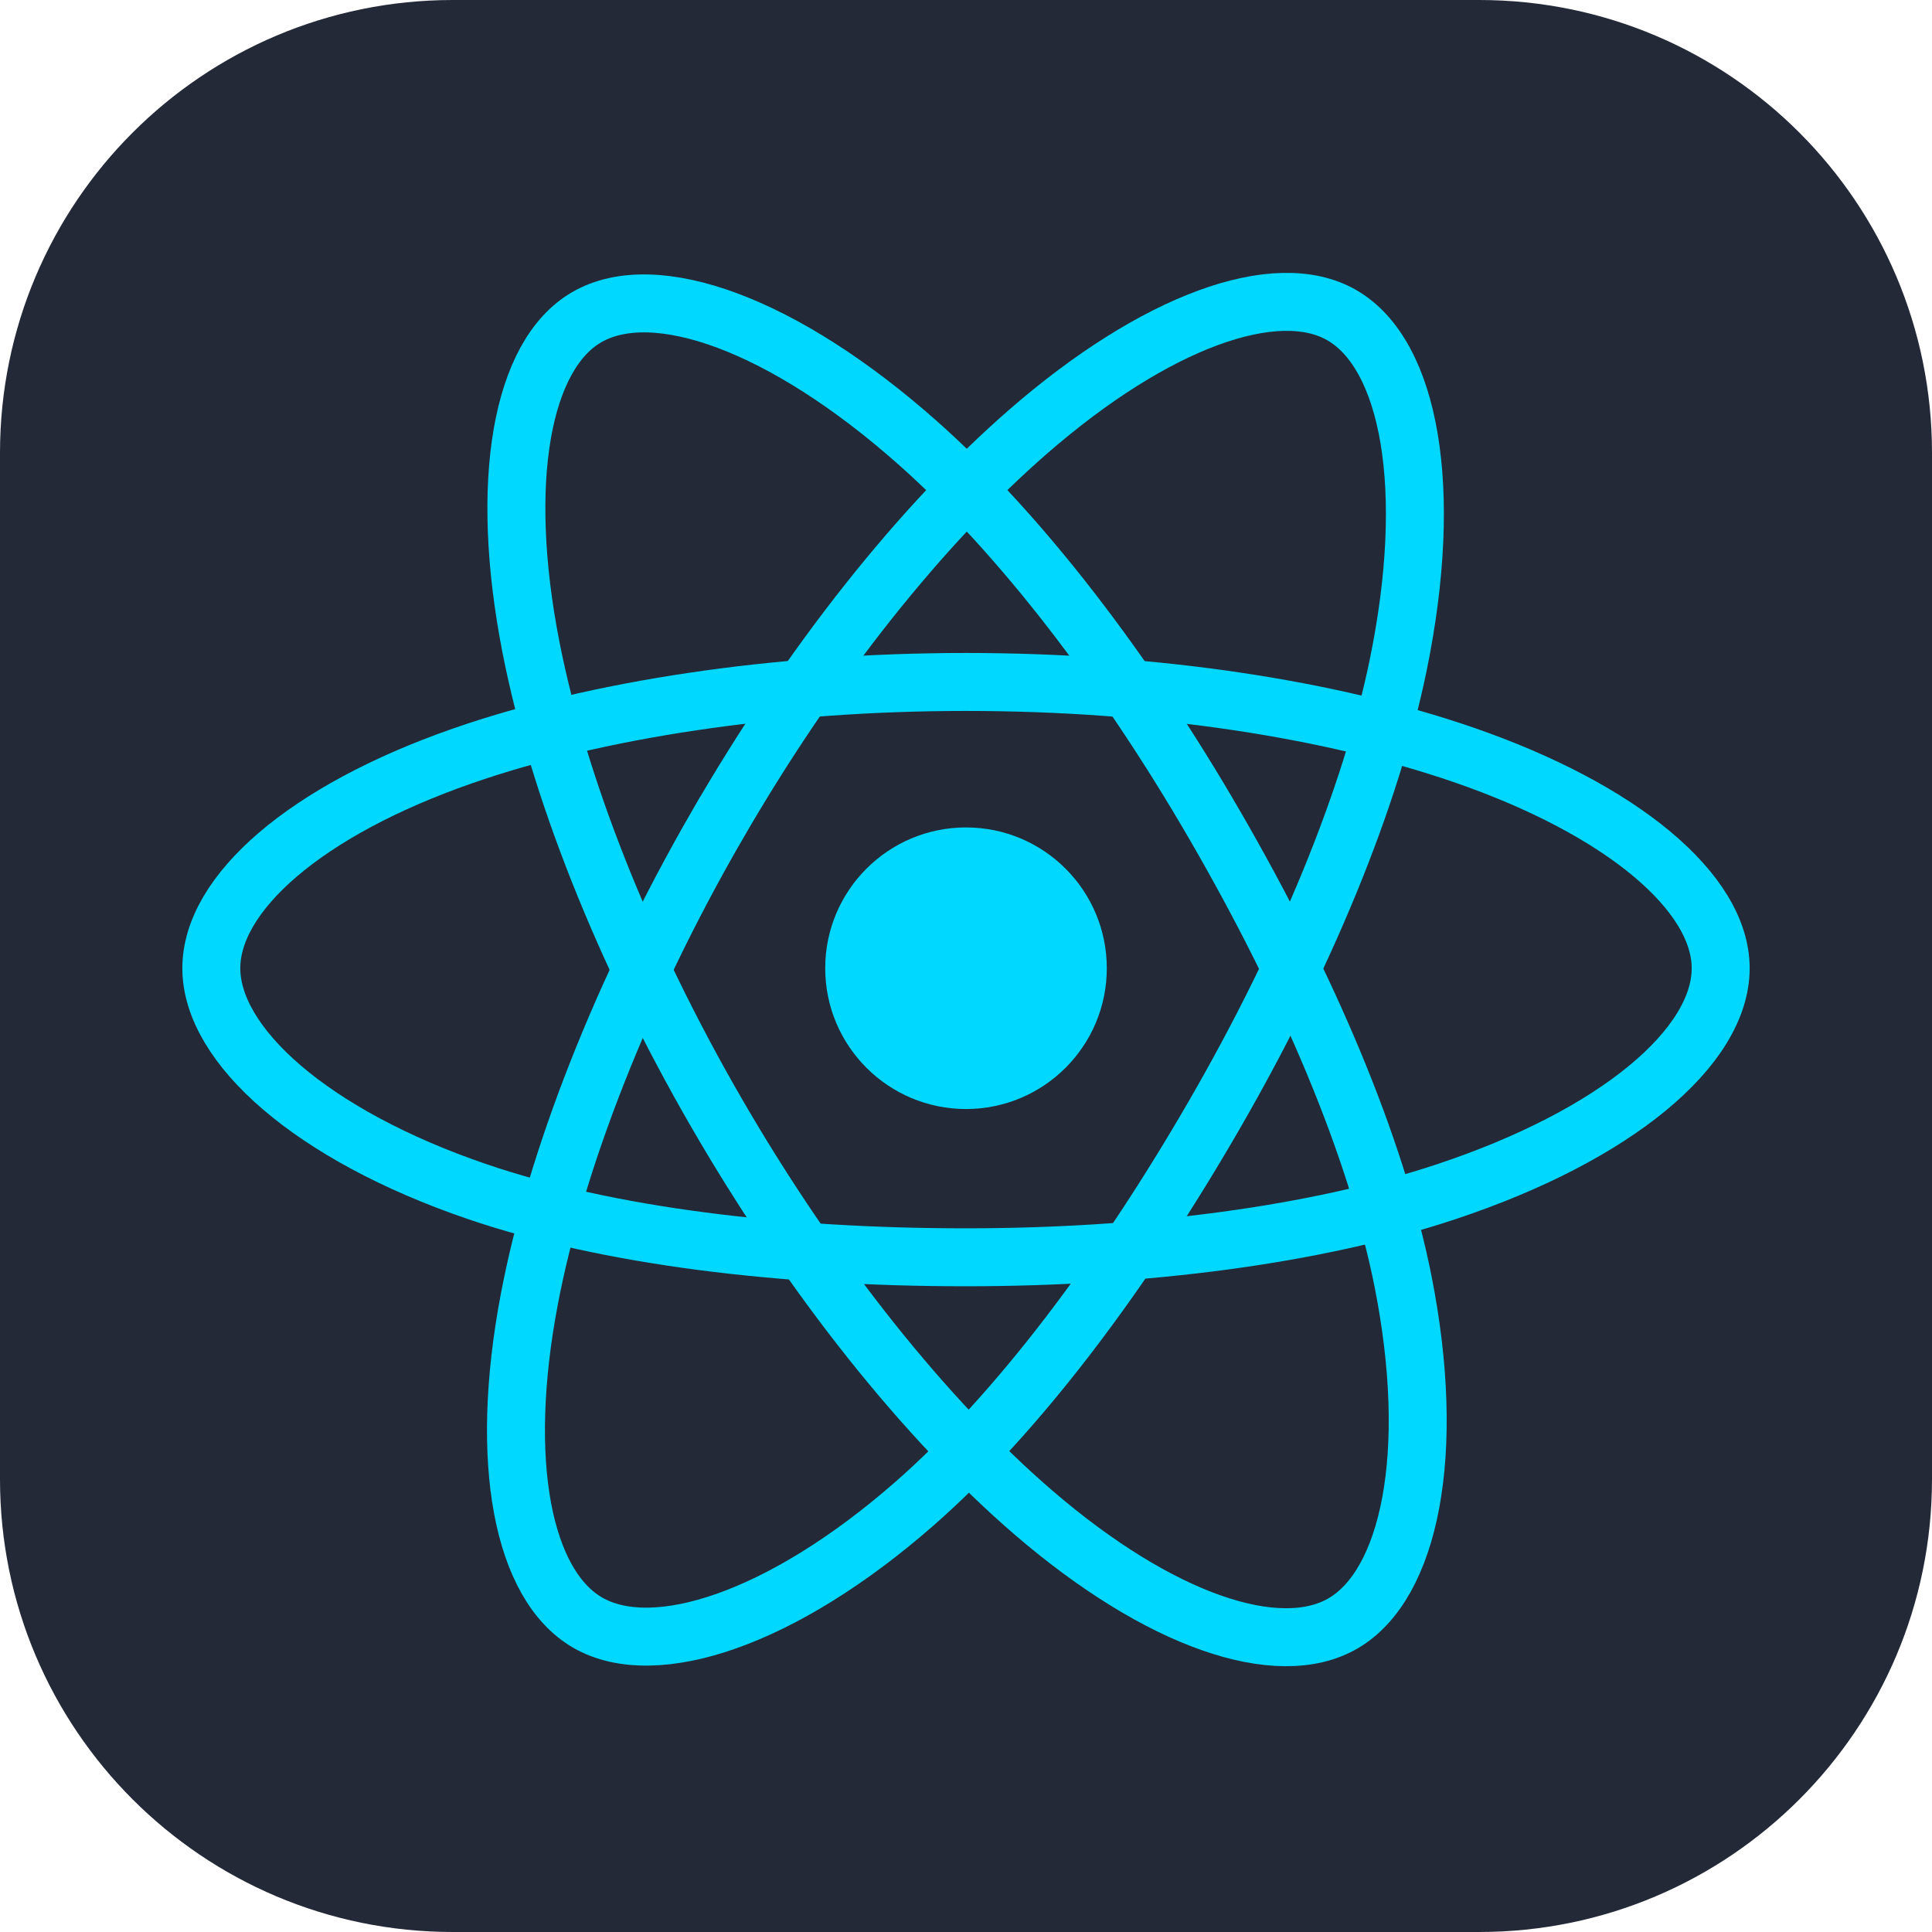
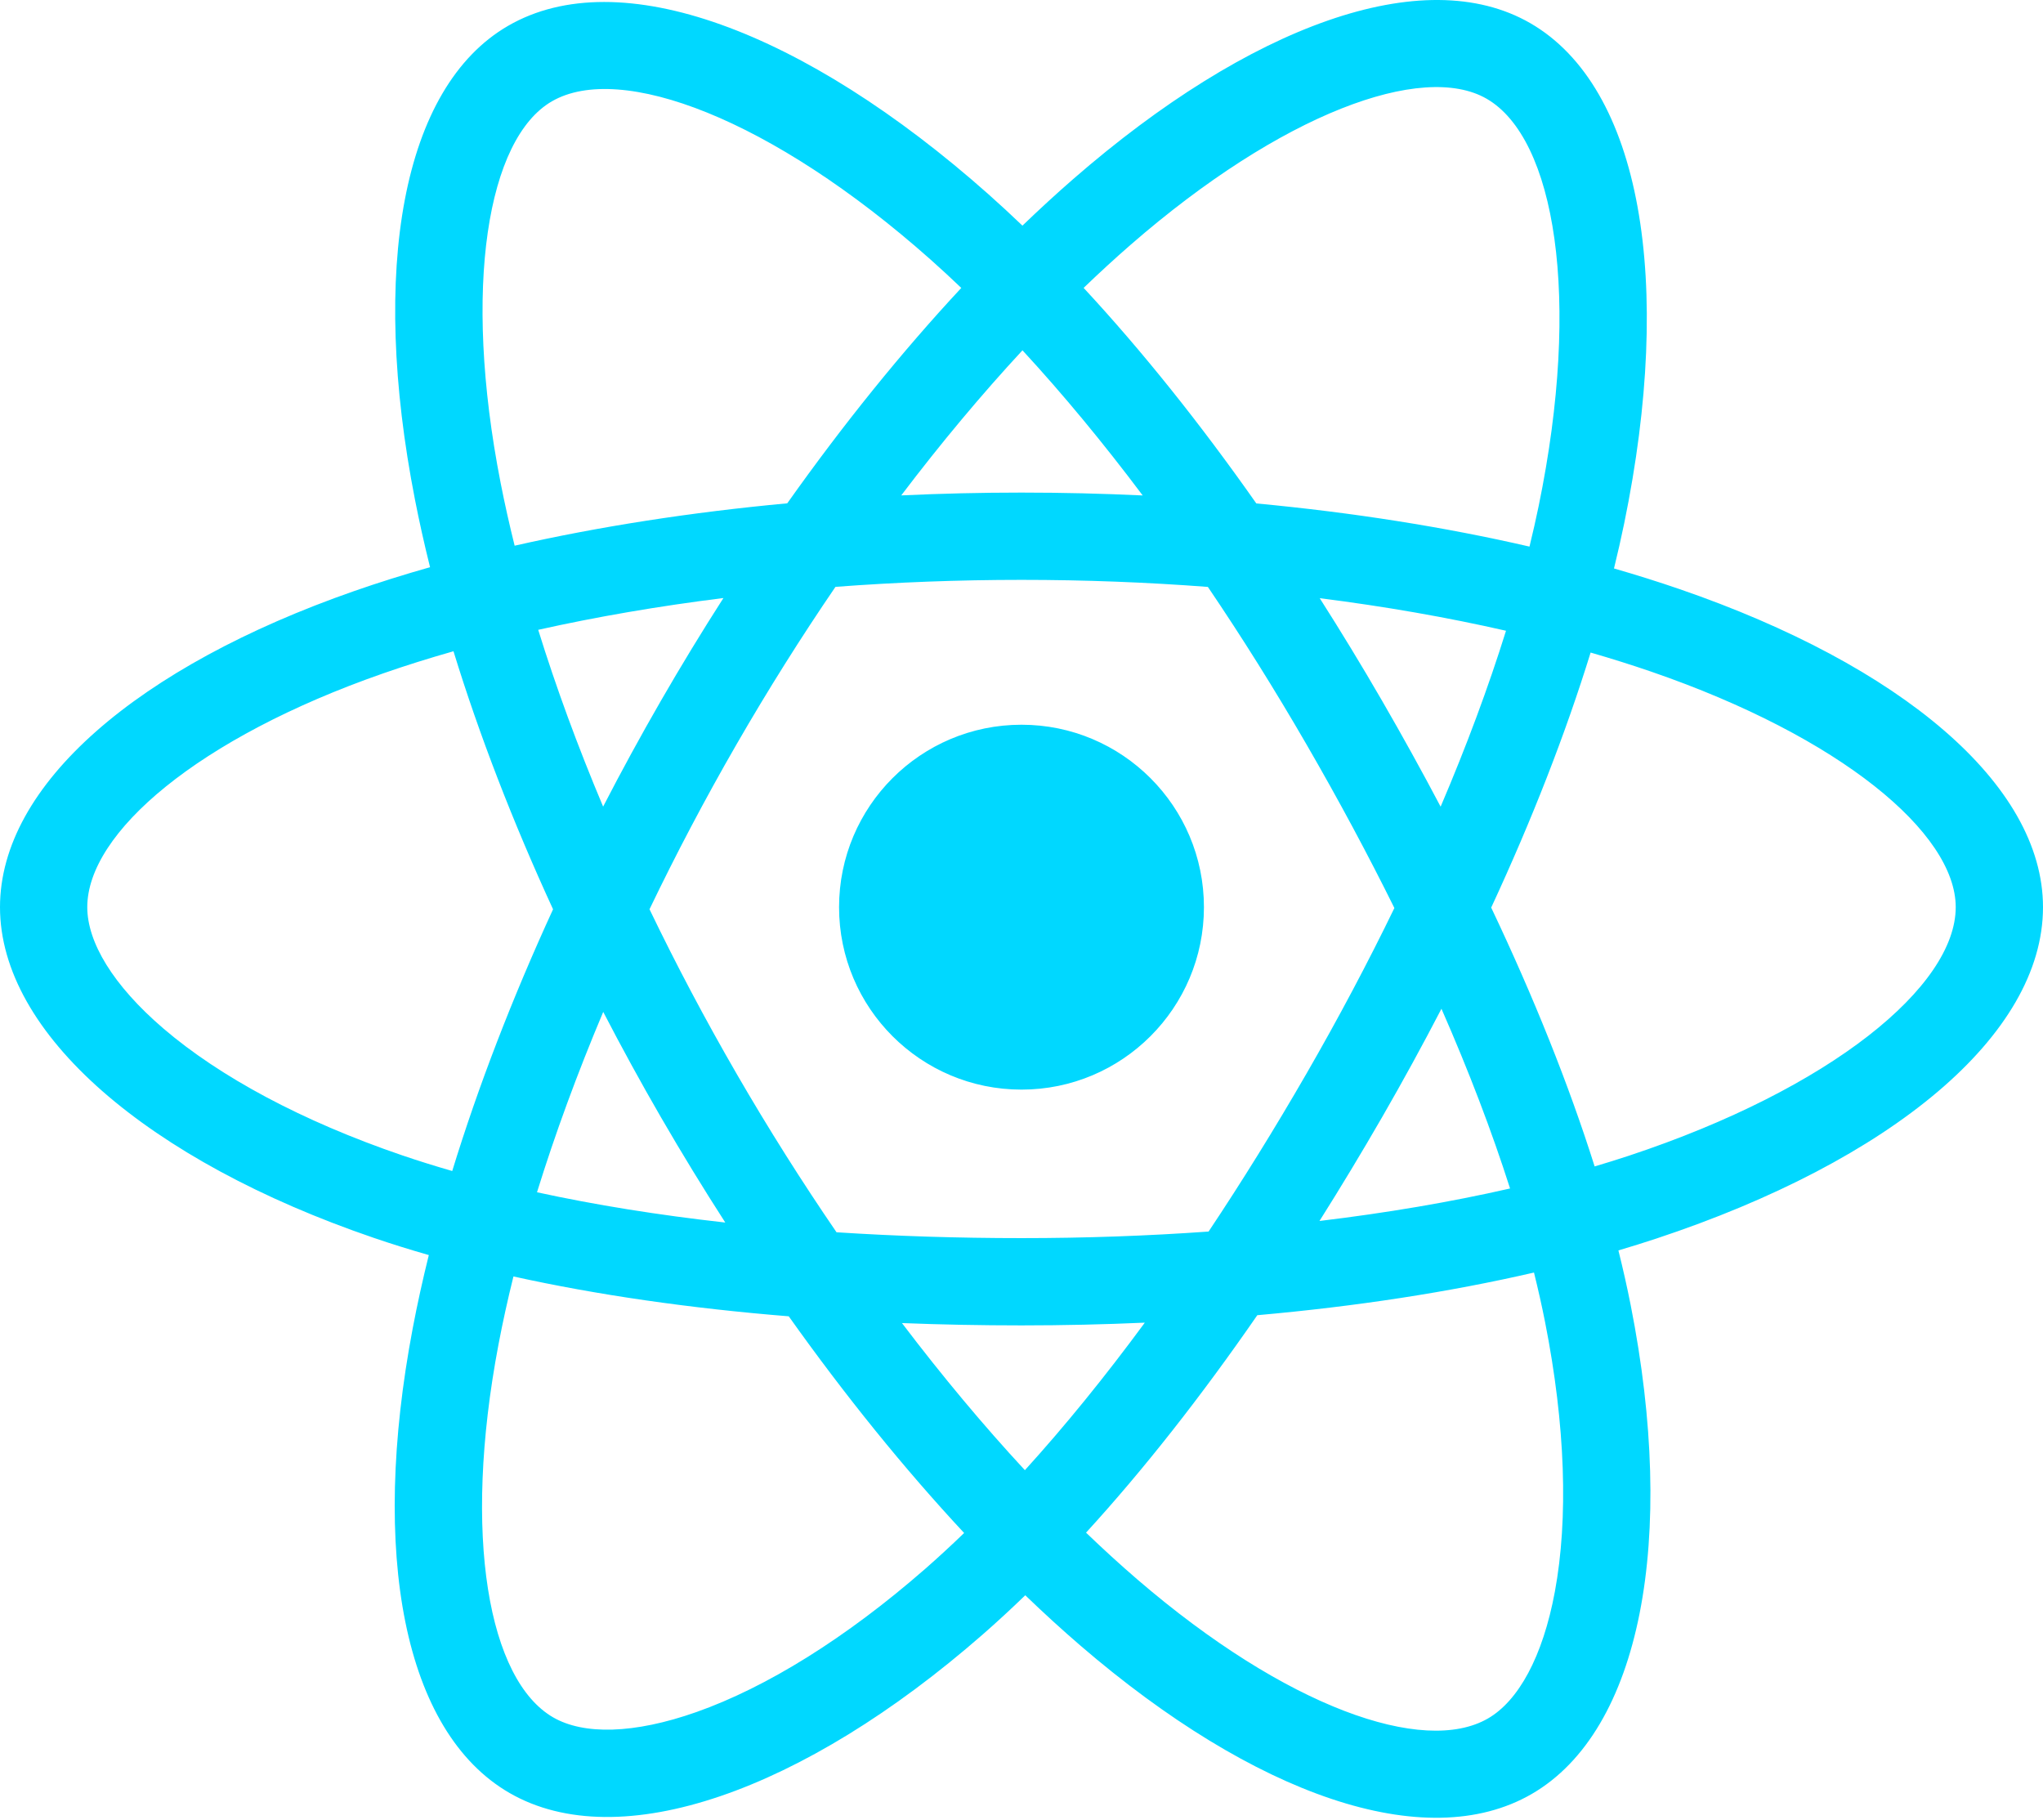
- <svg xmlns="http://www.w3.org/2000/svg" width="100" height="100" viewBox="0 0 100 100" fill="none">
-   <path d="M76.562 0H23.438C10.493 0 0 10.493 0 23.438V76.562C0 89.507 10.493 100 23.438 100H76.562C89.507 100 100 89.507 100 76.562V23.438C100 10.493 89.507 0 76.562 0Z" fill="#242938" />
-   <path d="M50 57.403C54.025 57.403 57.288 54.14 57.288 50.115C57.288 46.09 54.025 42.828 50 42.828C45.976 42.828 42.713 46.09 42.713 50.115C42.713 54.14 45.976 57.403 50 57.403Z" fill="#00D8FF" />
-   <path d="M50.001 35.298C59.785 35.298 68.875 36.702 75.728 39.062C83.986 41.904 89.062 46.213 89.062 50.115C89.062 54.181 83.682 58.759 74.814 61.697C68.111 63.918 59.289 65.077 50.001 65.077C40.478 65.077 31.46 63.989 24.681 61.672C16.104 58.74 10.938 54.104 10.938 50.115C10.938 46.245 15.785 41.969 23.927 39.131C30.805 36.732 40.119 35.298 49.999 35.298H50.001Z" stroke="#00D8FF" stroke-width="3" />
-   <path d="M37.102 42.749C41.99 34.273 47.747 27.101 53.215 22.343C59.802 16.61 66.072 14.364 69.451 16.313C72.974 18.345 74.251 25.293 72.367 34.442C70.943 41.359 67.539 49.58 62.899 57.626C58.141 65.875 52.694 73.143 47.301 77.857C40.476 83.823 33.878 85.982 30.423 83.99C27.07 82.057 25.788 75.721 27.397 67.25C28.756 60.093 32.166 51.308 37.1 42.749H37.102Z" stroke="#00D8FF" stroke-width="3" />
-   <path d="M37.114 57.648C32.212 49.181 28.875 40.61 27.482 33.497C25.805 24.926 26.99 18.373 30.367 16.419C33.886 14.381 40.544 16.744 47.529 22.947C52.81 27.636 58.233 34.689 62.887 42.728C67.658 50.969 71.234 59.319 72.625 66.345C74.385 75.237 72.96 82.032 69.508 84.03C66.159 85.969 60.03 83.916 53.494 78.292C47.972 73.54 42.065 66.198 37.114 57.648Z" stroke="#00D8FF" stroke-width="3" />
+ <svg xmlns="http://www.w3.org/2000/svg" width="256px" height="228px" viewBox="0 0 256 228" version="1.1" preserveAspectRatio="xMidYMid">
+   <g>
+     <path d="M210.483,73.824 C207.828,72.91 205.076,72.045 202.242,71.227 C202.708,69.326 203.136,67.45 203.516,65.606 C209.754,35.325 205.675,10.93 191.747,2.898 C178.392,-4.803 156.551,3.227 134.493,22.424 C132.372,24.27 130.245,26.224 128.118,28.272 C126.702,26.917 125.287,25.608 123.877,24.355 C100.759,3.829 77.587,-4.822 63.673,3.233 C50.33,10.957 46.379,33.89 51.995,62.588 C52.537,65.36 53.171,68.191 53.887,71.069 C50.608,72 47.442,72.992 44.413,74.048 C17.309,83.497 0,98.307 0,113.668 C0,129.533 18.582,145.446 46.812,155.095 C49.039,155.857 51.351,156.577 53.733,157.26 C52.96,160.373 52.288,163.423 51.723,166.398 C46.369,194.598 50.55,216.989 63.857,224.664 C77.601,232.59 100.669,224.443 123.13,204.809 C124.906,203.257 126.687,201.611 128.472,199.886 C130.786,202.114 133.095,204.222 135.393,206.2 C157.15,224.922 178.638,232.482 191.932,224.786 C205.663,216.837 210.126,192.783 204.332,163.518 C203.89,161.283 203.375,159 202.797,156.676 C204.417,156.197 206.007,155.702 207.557,155.188 C236.905,145.465 256,129.745 256,113.668 C256,98.251 238.132,83.342 210.483,73.824 L210.483,73.824 Z M204.118,144.808 C202.718,145.271 201.282,145.719 199.818,146.153 C196.578,135.896 192.206,124.99 186.855,113.721 C191.961,102.721 196.165,91.954 199.314,81.764 C201.933,82.522 204.474,83.321 206.924,84.164 C230.613,92.32 245.064,104.377 245.064,113.668 C245.064,123.564 229.458,136.411 204.118,144.808 L204.118,144.808 Z M193.604,165.642 C196.166,178.583 196.531,190.283 194.835,199.429 C193.31,207.648 190.244,213.127 186.452,215.322 C178.385,219.991 161.132,213.921 142.525,197.91 C140.392,196.074 138.244,194.115 136.088,192.04 C143.302,184.151 150.511,174.98 157.547,164.794 C169.923,163.696 181.615,161.9 192.218,159.449 C192.74,161.556 193.204,163.622 193.604,165.642 L193.604,165.642 Z M87.276,214.515 C79.394,217.298 73.116,217.378 69.321,215.19 C61.246,210.533 57.889,192.554 62.468,168.438 C62.993,165.676 63.617,162.839 64.337,159.939 C74.823,162.258 86.43,163.927 98.835,164.933 C105.919,174.9 113.336,184.061 120.811,192.083 C119.178,193.659 117.551,195.16 115.934,196.575 C106.001,205.257 96.048,211.417 87.276,214.515 L87.276,214.515 Z M50.349,144.747 C37.866,140.48 27.557,134.935 20.491,128.884 C14.141,123.447 10.936,118.048 10.936,113.668 C10.936,104.346 24.833,92.456 48.012,84.375 C50.825,83.394 53.769,82.47 56.824,81.602 C60.028,92.022 64.23,102.917 69.301,113.934 C64.164,125.115 59.902,136.183 56.667,146.726 C54.489,146.099 52.379,145.44 50.349,144.747 L50.349,144.747 Z M62.727,60.488 C57.916,35.9 61.111,17.353 69.152,12.698 C77.716,7.74 96.654,14.809 116.615,32.533 C117.891,33.666 119.172,34.851 120.456,36.078 C113.018,44.065 105.669,53.157 98.648,63.066 C86.608,64.182 75.083,65.974 64.487,68.375 C63.821,65.695 63.231,63.062 62.727,60.488 L62.727,60.488 Z M173.154,87.755 C170.621,83.38 168.02,79.108 165.369,74.952 C173.537,75.985 181.363,77.356 188.712,79.033 C186.506,86.104 183.756,93.497 180.519,101.077 C178.196,96.668 175.74,92.223 173.154,87.755 L173.154,87.755 Z M128.122,43.894 C133.166,49.359 138.218,55.46 143.187,62.08 C138.18,61.844 133.111,61.721 128,61.721 C122.937,61.721 117.906,61.841 112.93,62.074 C117.904,55.515 122.999,49.422 128.122,43.894 L128.122,43.894 Z M82.802,87.831 C80.272,92.218 77.861,96.639 75.575,101.069 C72.391,93.516 69.666,86.089 67.441,78.917 C74.745,77.283 82.534,75.946 90.65,74.933 C87.961,79.127 85.339,83.43 82.802,87.83 L82.802,87.831 L82.802,87.831 Z M90.883,153.183 C82.498,152.247 74.592,150.98 67.29,149.39 C69.551,142.091 72.335,134.505 75.588,126.79 C77.879,131.216 80.299,135.638 82.845,140.036 L82.846,140.036 C85.439,144.515 88.126,148.904 90.883,153.183 L90.883,153.183 Z M128.425,184.213 C123.241,178.621 118.071,172.434 113.022,165.78 C117.924,165.972 122.921,166.071 128,166.071 C133.218,166.071 138.376,165.953 143.453,165.727 C138.468,172.501 133.435,178.697 128.425,184.213 L128.425,184.213 Z M180.623,126.396 C184.045,134.195 186.929,141.741 189.219,148.916 C181.797,150.61 173.783,151.974 165.339,152.987 C167.997,148.776 170.62,144.43 173.198,139.961 C175.805,135.438 178.282,130.909 180.623,126.396 L180.623,126.396 Z M163.725,134.497 C159.723,141.436 155.614,148.059 151.444,154.312 C143.847,154.855 135.999,155.135 128,155.135 C120.033,155.135 112.284,154.887 104.822,154.403 C100.483,148.068 96.285,141.425 92.309,134.557 L92.31,134.557 C88.344,127.707 84.694,120.799 81.387,113.93 C84.693,107.046 88.334,100.13 92.277,93.293 L92.276,93.294 C96.229,86.439 100.39,79.828 104.689,73.533 C112.302,72.957 120.11,72.657 128,72.657 L128,72.657 C135.926,72.657 143.743,72.96 151.354,73.54 C155.587,79.789 159.72,86.378 163.689,93.235 C167.703,100.169 171.39,107.038 174.725,113.775 C171.4,120.628 167.721,127.567 163.725,134.497 L163.725,134.497 Z M186.285,12.373 C194.857,17.317 198.191,37.254 192.805,63.399 C192.461,65.067 192.075,66.766 191.654,68.488 C181.033,66.037 169.5,64.214 157.425,63.081 C150.391,53.064 143.102,43.957 135.785,36.073 C137.752,34.181 139.716,32.376 141.673,30.673 C160.572,14.226 178.237,7.732 186.285,12.373 L186.285,12.373 Z M128,90.808 C140.625,90.808 150.86,101.043 150.86,113.668 C150.86,126.293 140.625,136.528 128,136.528 C115.375,136.528 105.14,126.293 105.14,113.668 C105.14,101.043 115.375,90.808 128,90.808 L128,90.808 Z" fill="#00D8FF" />
+   </g>
</svg>
